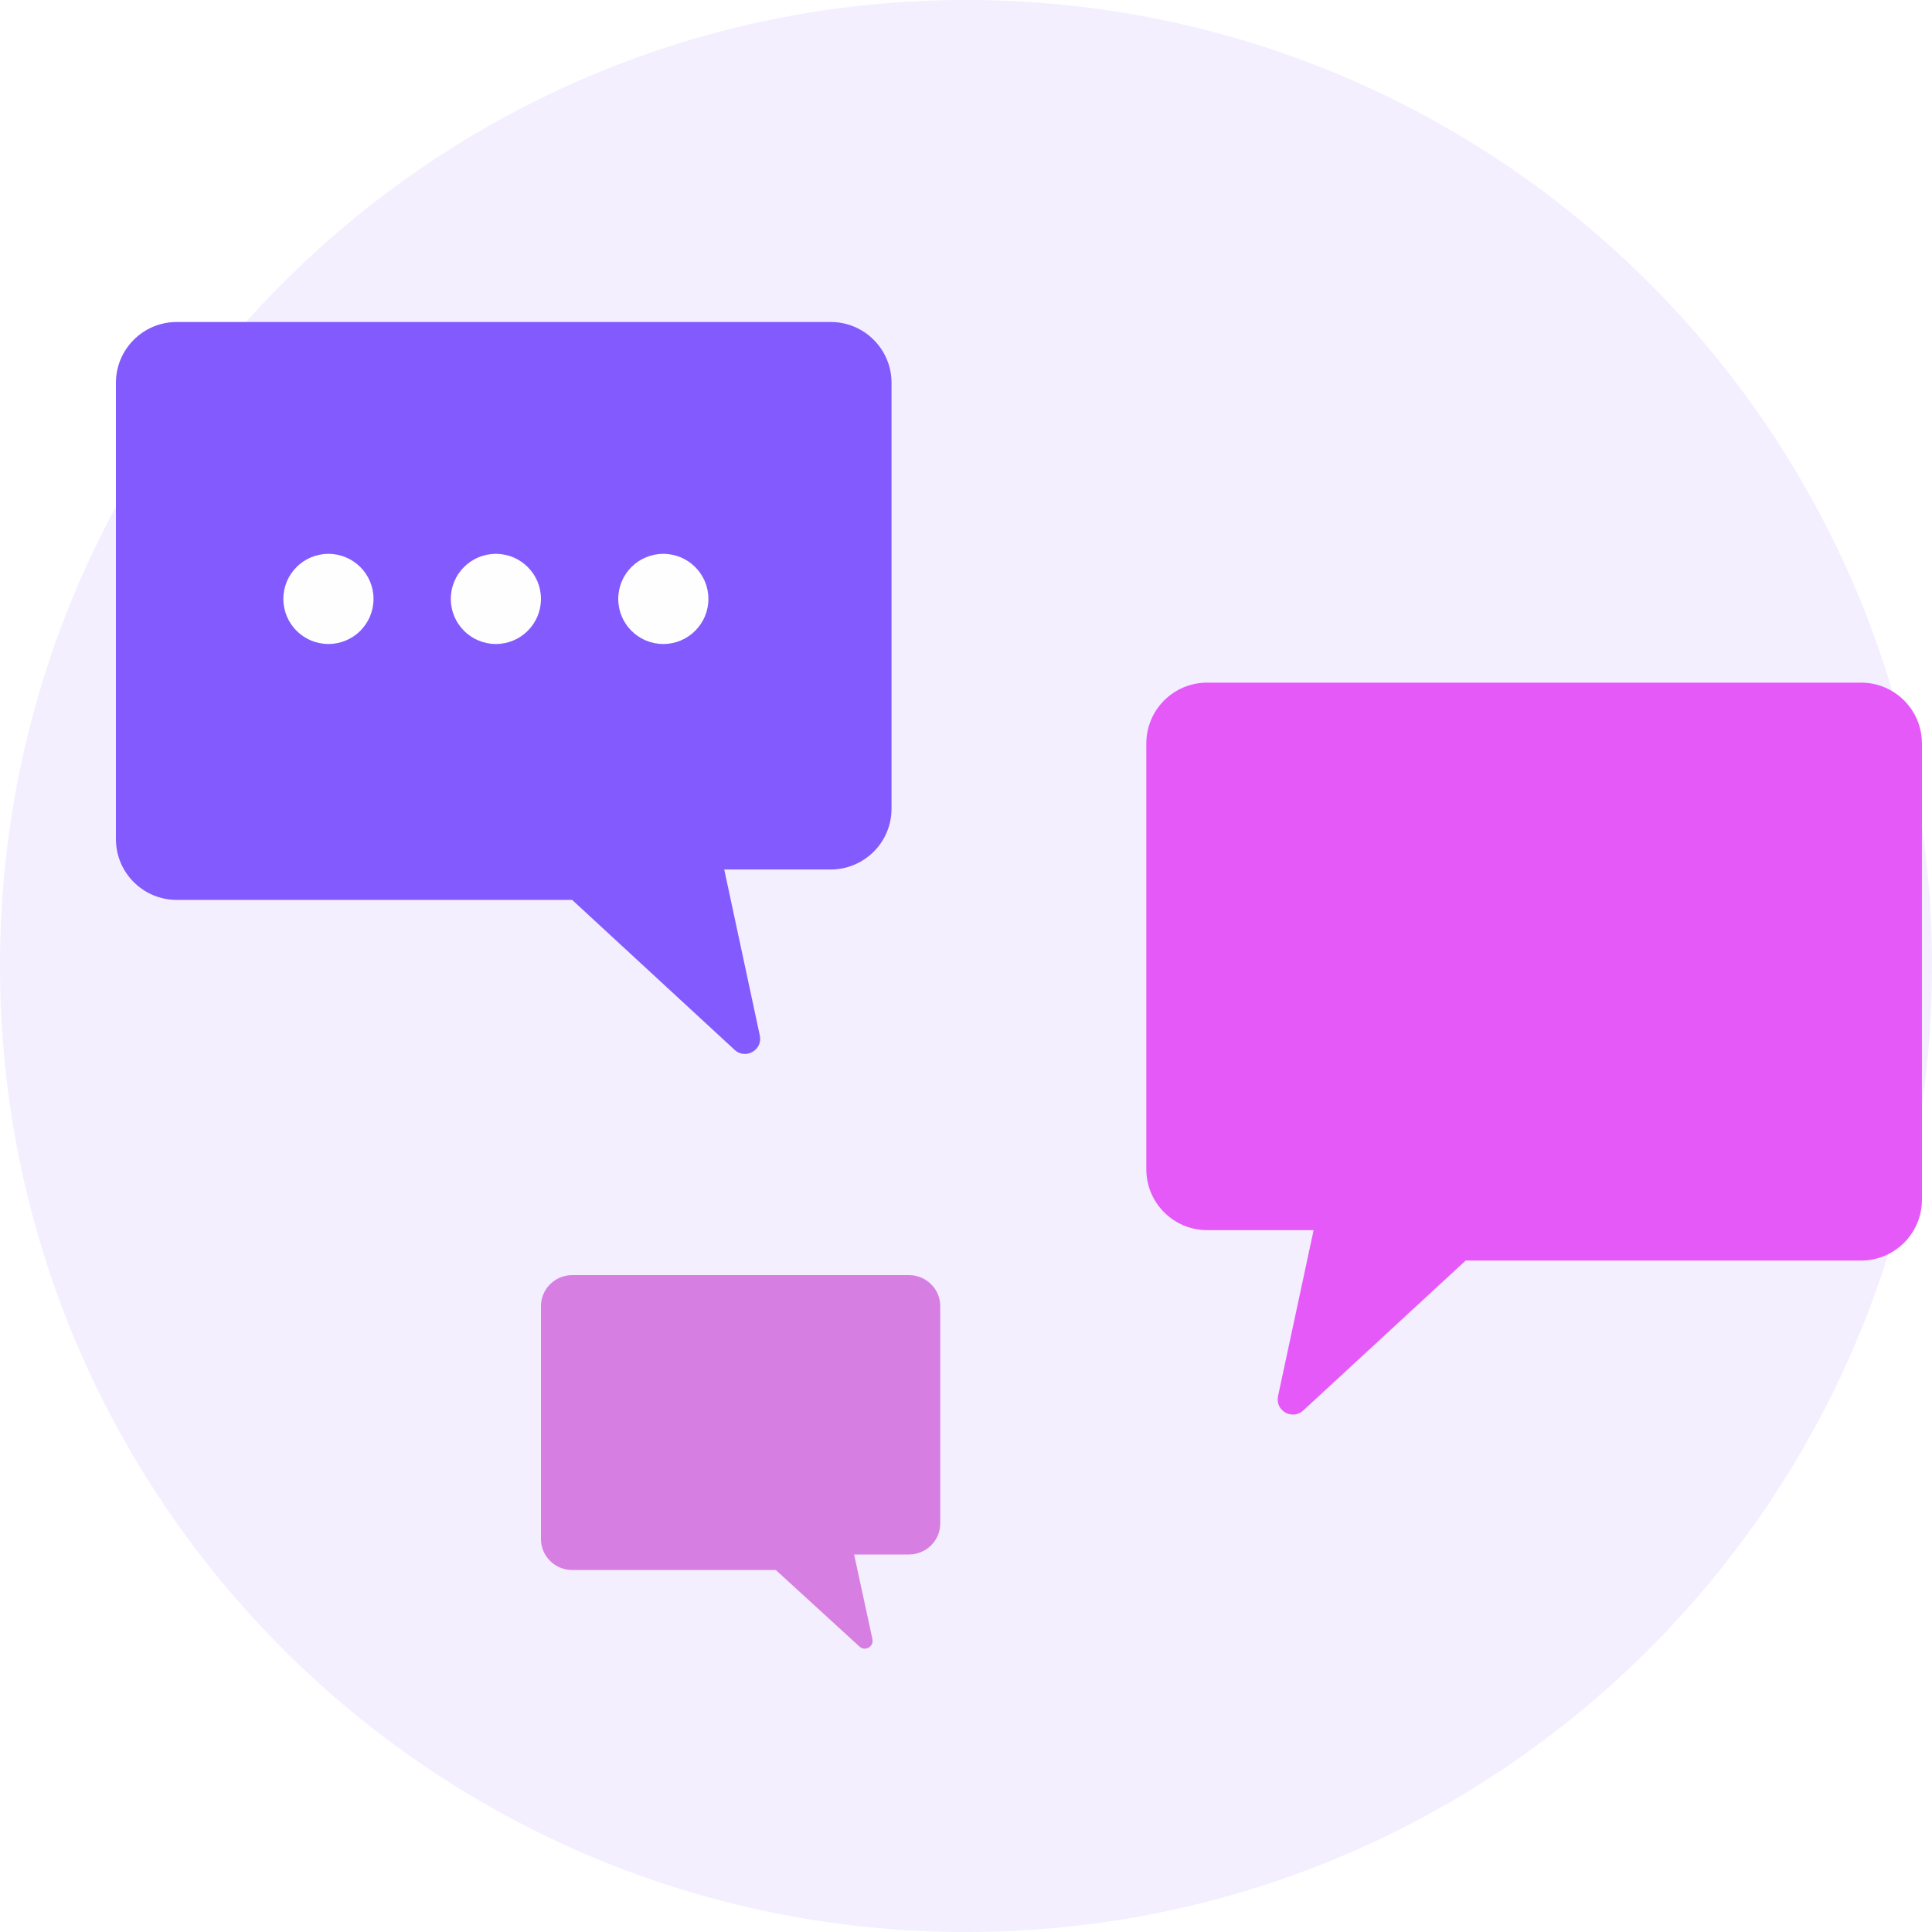
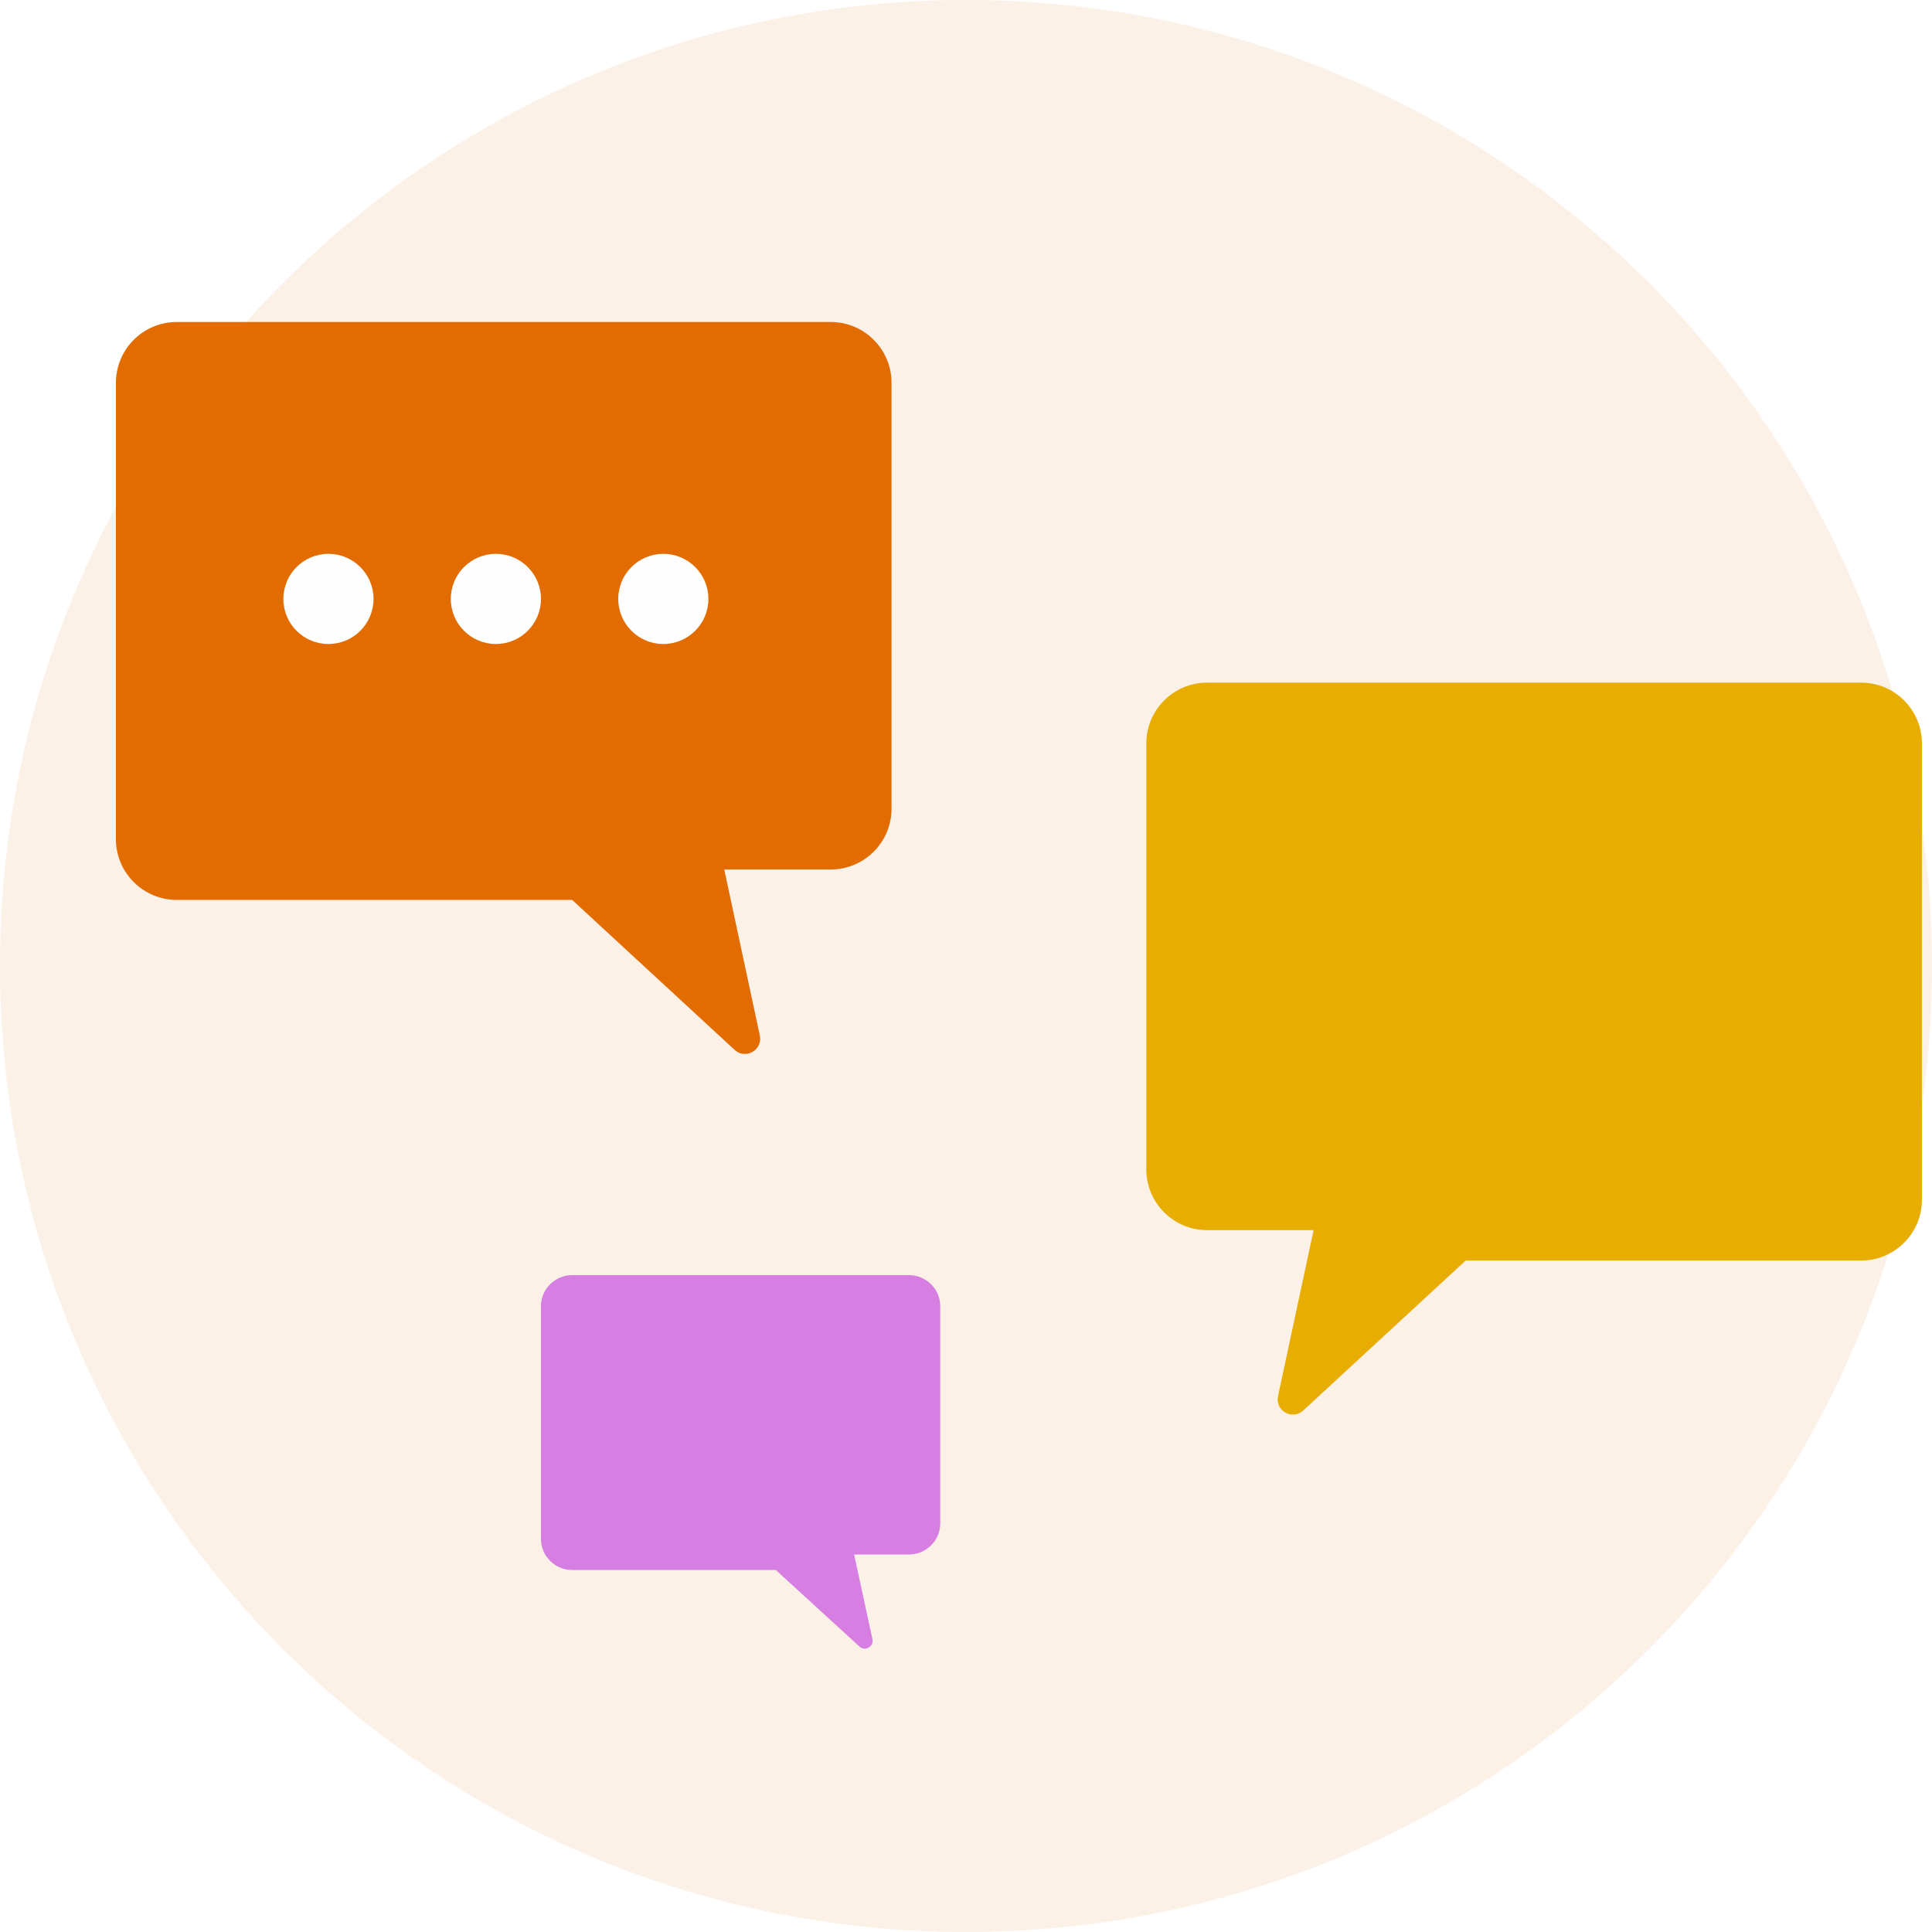
<svg xmlns="http://www.w3.org/2000/svg" width="150" height="150" viewBox="0 0 150 150" fill="none">
-   <circle opacity="0.1" cx="75" cy="75" r="75" fill="#835AFD" />
-   <path d="M9 29.723V62.784V65.145C9 67.753 11.114 69.868 13.723 69.868H44.422L57.036 81.512C57.883 82.293 59.233 81.523 58.992 80.397L56.23 67.507H64.495C67.103 67.507 69.218 65.392 69.218 62.784V29.723C69.218 27.114 67.103 25 64.495 25H13.723C11.114 25 9 27.114 9 29.723Z" fill="#835AFD" />
-   <path d="M149.218 57.723V90.784V93.145C149.218 95.753 147.103 97.868 144.495 97.868H113.795L101.181 109.512C100.335 110.293 98.984 109.524 99.226 108.397L101.988 95.507H93.723C91.115 95.507 89 93.392 89 90.784V57.723C89 55.114 91.115 53 93.723 53H144.495C147.103 53 149.218 55.114 149.218 57.723Z" fill="#E559F9" />
+   <circle opacity="0.1" cx="75" cy="75" r="75" fill="#E26C00" />
+   <path d="M9 29.723V62.784V65.145C9 67.753 11.114 69.868 13.723 69.868H44.422L57.036 81.512C57.883 82.293 59.233 81.523 58.992 80.397L56.23 67.507H64.495C67.103 67.507 69.218 65.392 69.218 62.784V29.723C69.218 27.114 67.103 25 64.495 25H13.723C11.114 25 9 27.114 9 29.723Z" fill="#E26C00" />
+   <path d="M149.218 57.723V90.784V93.145C149.218 95.753 147.103 97.868 144.495 97.868H113.795L101.181 109.512C100.335 110.293 98.984 109.524 99.226 108.397L101.988 95.507H93.723C91.115 95.507 89 93.392 89 90.784V57.723C89 55.114 91.115 53 93.723 53H144.495C147.103 53 149.218 55.114 149.218 57.723Z" fill="#E7AD00" />
  <path d="M42 101.41V118.281V119.486C42 120.817 43.089 121.896 44.431 121.896H60.235L66.729 127.838C67.165 128.237 67.86 127.844 67.736 127.269L66.314 120.691H70.569C71.911 120.691 73 119.612 73 118.281V101.41C73 100.079 71.911 99 70.569 99H44.431C43.089 99 42 100.079 42 101.41Z" fill="#D67EE2" />
  <circle cx="25.5" cy="46.5" r="3.5" fill="#FEFEFE" />
  <circle cx="38.5" cy="46.5" r="3.5" fill="#FEFEFE" />
  <circle cx="51.5" cy="46.5" r="3.5" fill="#FEFEFE" />
</svg>
